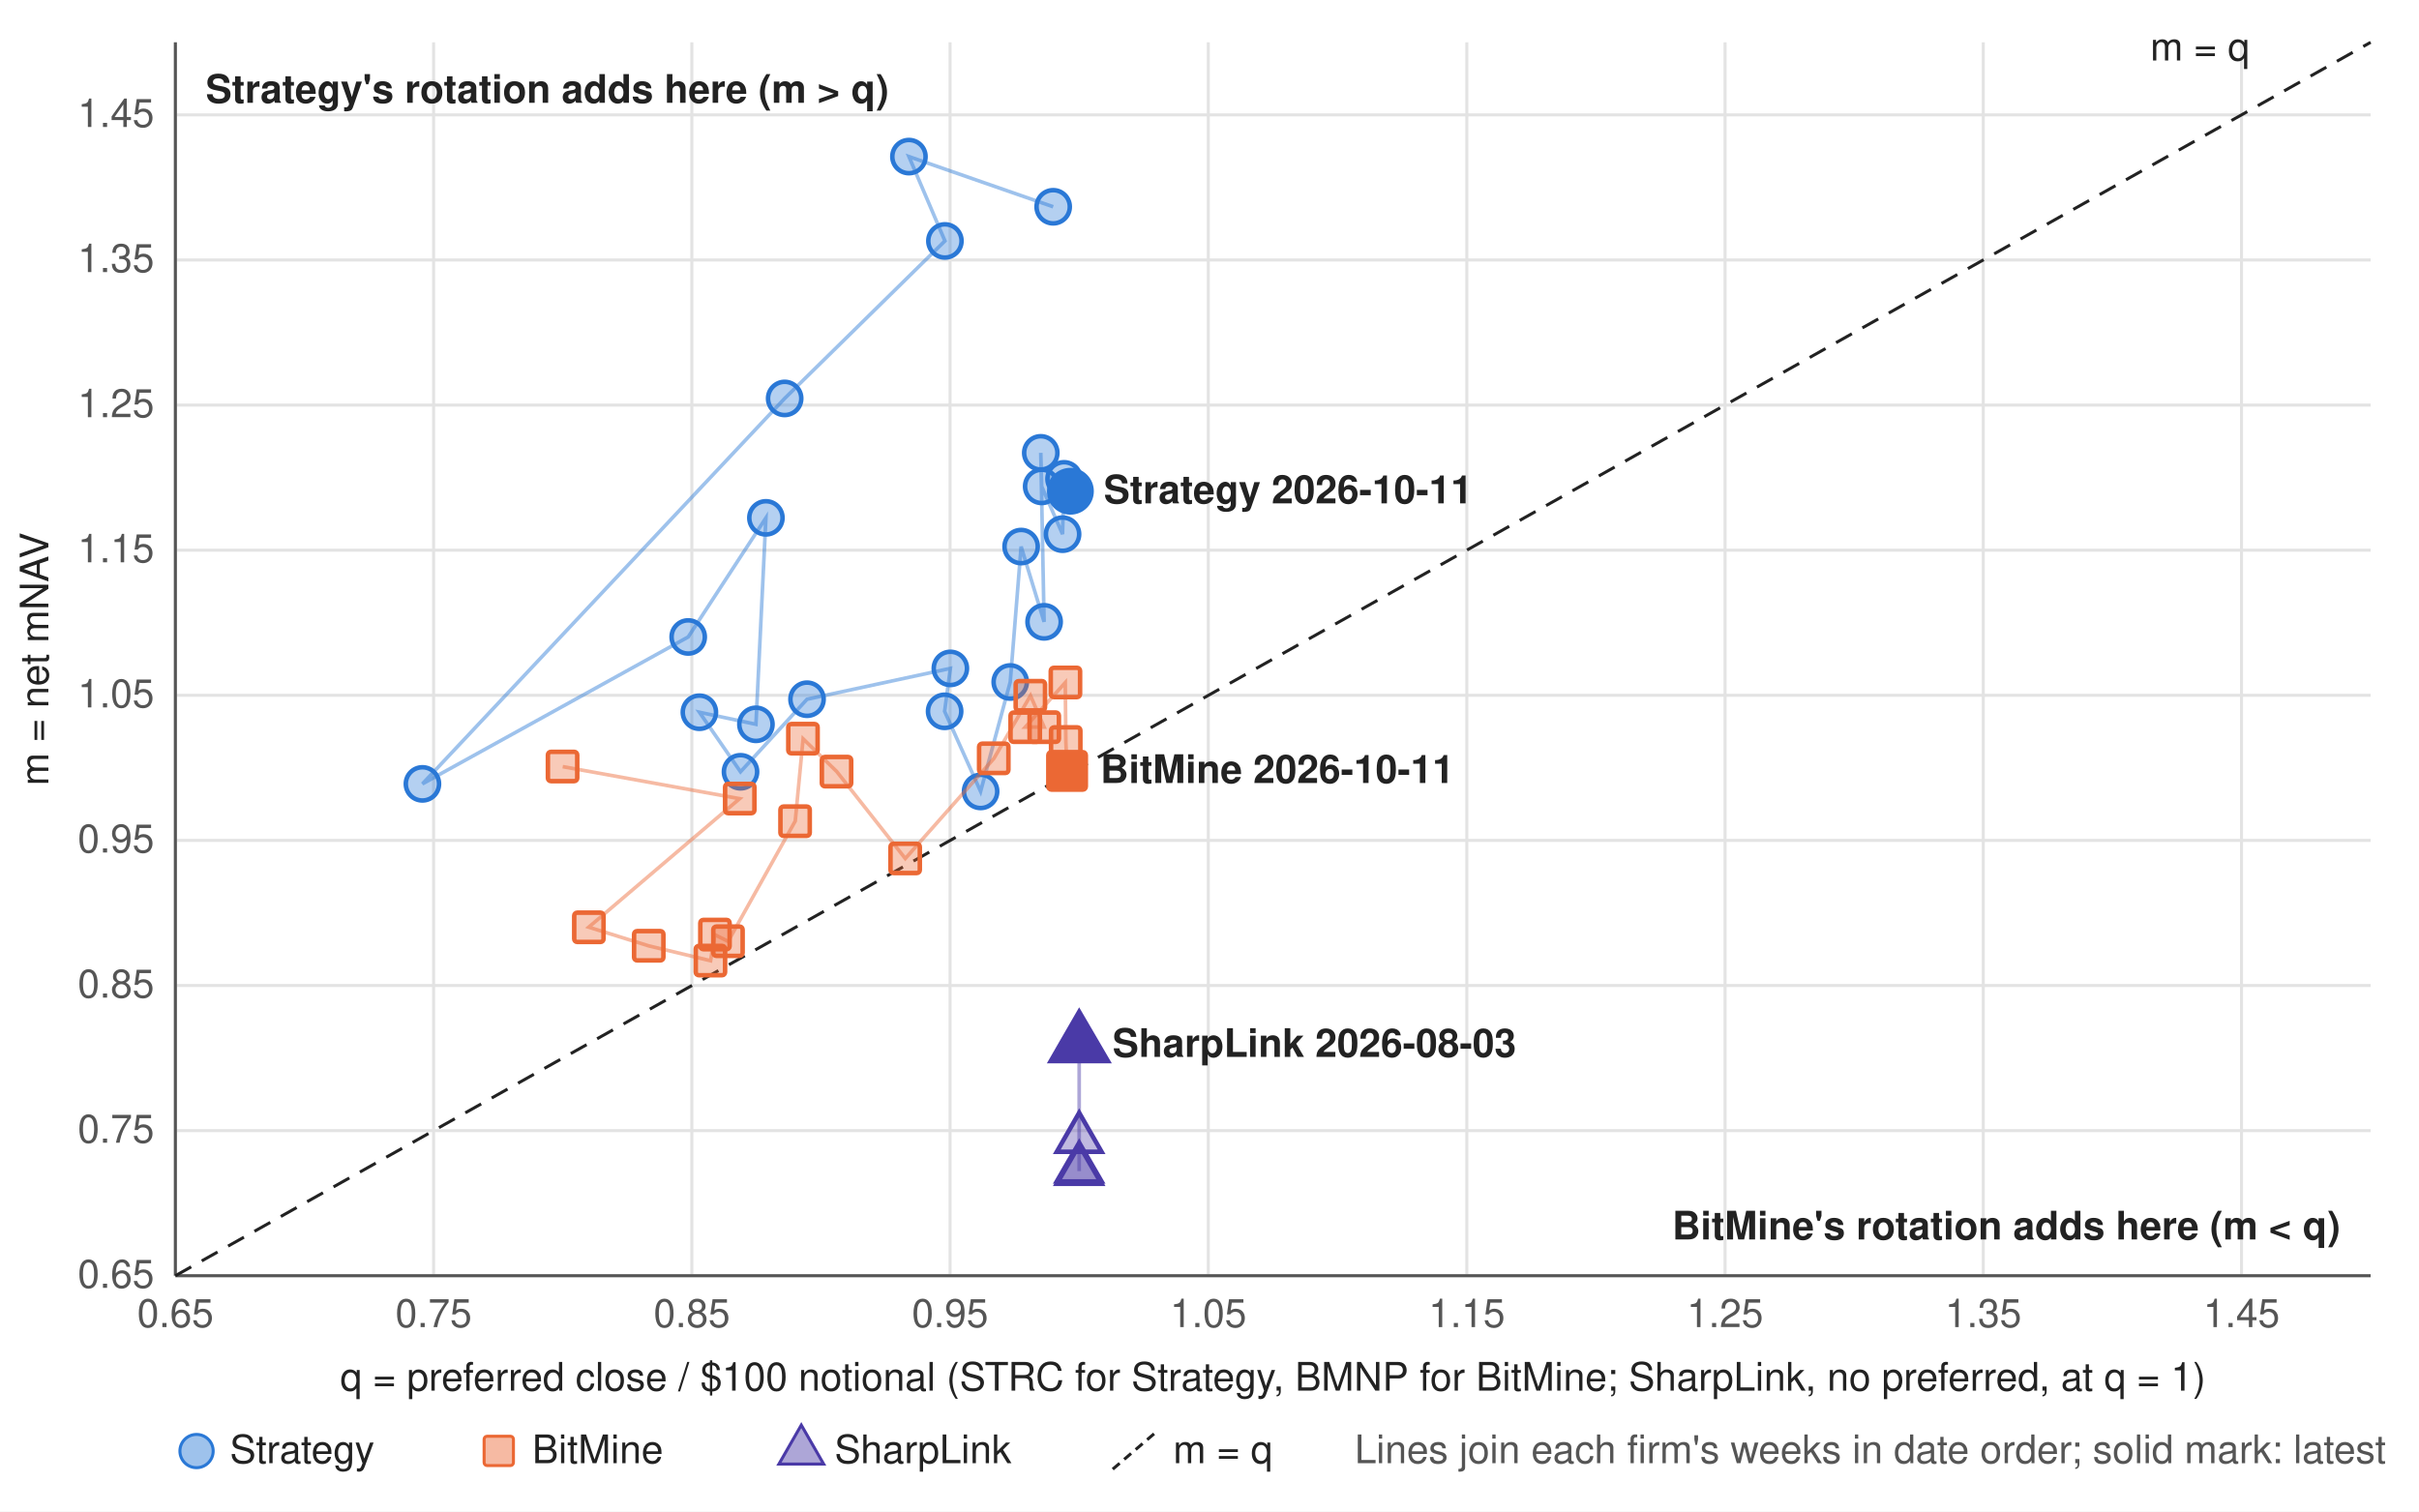
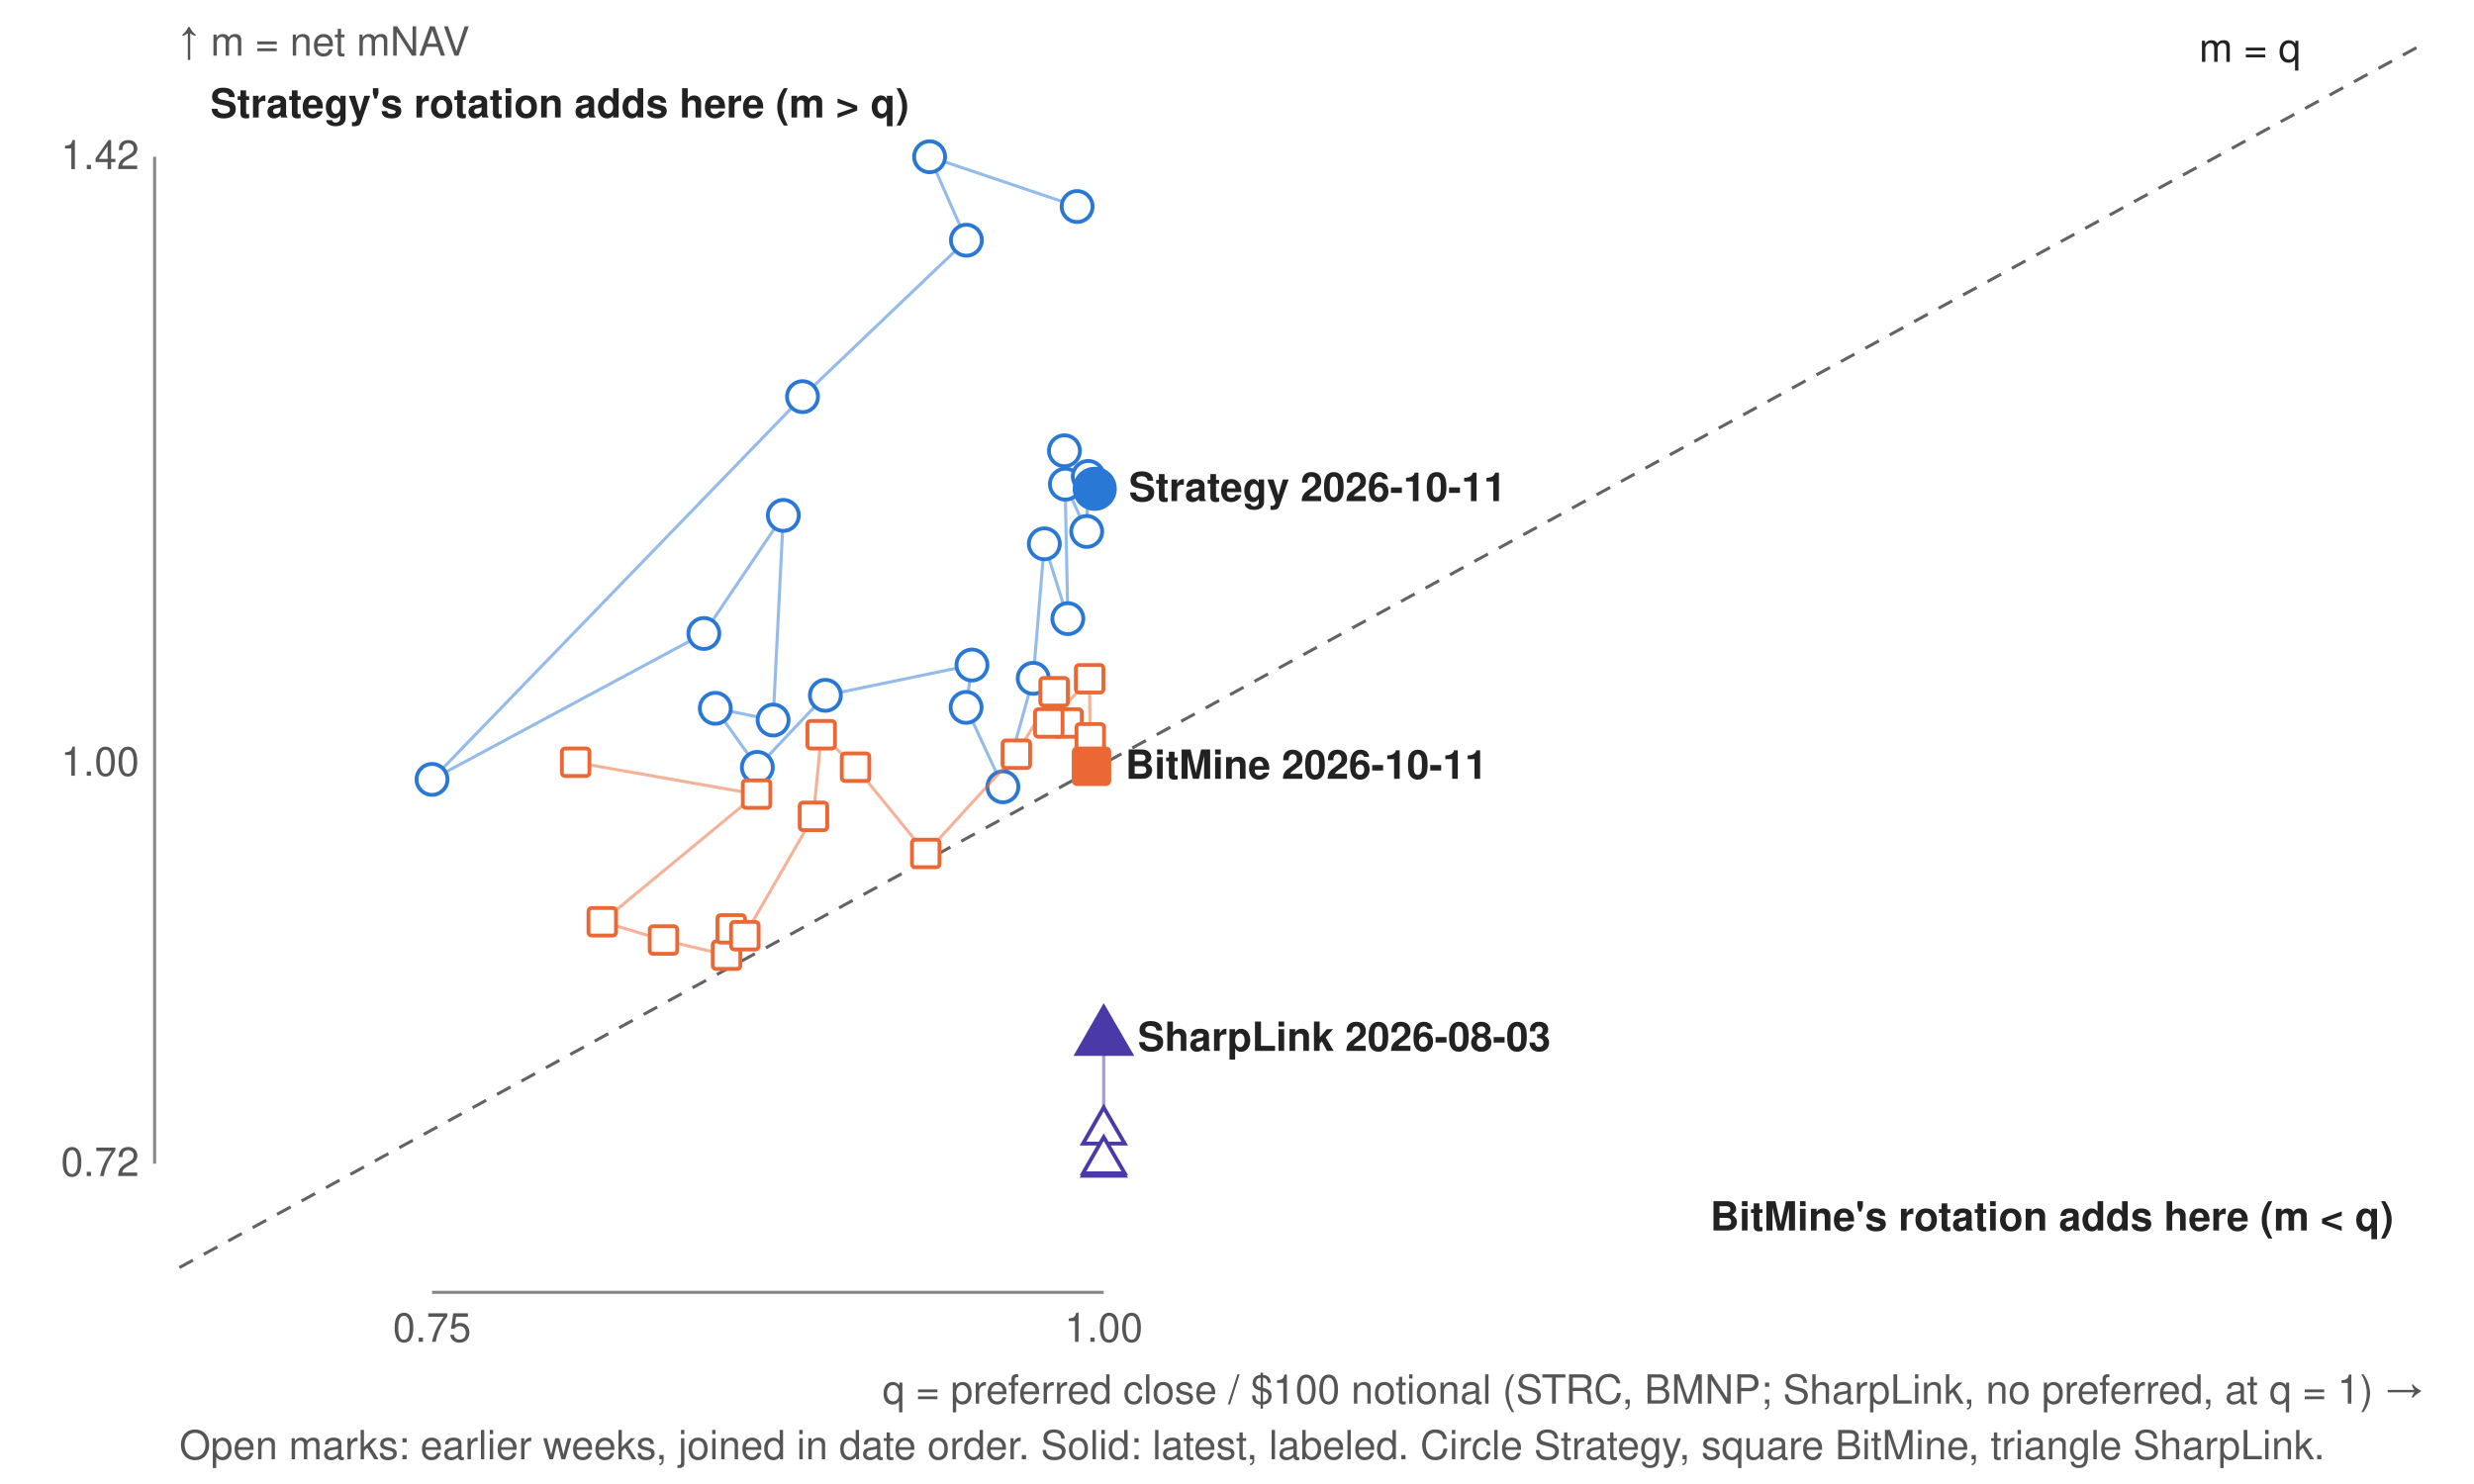
- <svg xmlns="http://www.w3.org/2000/svg" viewBox="0 0 800 500" width="800" height="500" role="img" aria-label="Break-even map: net mNAV m against preferred price over notional q, one mark per firm-week" font-family="Helvetica, Arial, sans-serif" font-size="13" fill="#222">
-   <rect width="800" height="500" fill="#fff" />
-   <line x1="58.0" x2="58.0" y1="14" y2="422" stroke="#e3e3e3" />
-   <line x1="58" x2="784" y1="422.0" y2="422.0" stroke="#e3e3e3" />
-   <text x="58.0" y="439" text-anchor="middle" fill="#555">0.65</text>
-   <text x="51" y="426.0" text-anchor="end" fill="#555">0.65</text>
-   <line x1="143.4" x2="143.4" y1="14" y2="422" stroke="#e3e3e3" />
-   <line x1="58" x2="784" y1="374.0" y2="374.0" stroke="#e3e3e3" />
-   <text x="143.4" y="439" text-anchor="middle" fill="#555">0.75</text>
-   <text x="51" y="378.0" text-anchor="end" fill="#555">0.75</text>
-   <line x1="228.8" x2="228.8" y1="14" y2="422" stroke="#e3e3e3" />
-   <line x1="58" x2="784" y1="326.0" y2="326.0" stroke="#e3e3e3" />
-   <text x="228.8" y="439" text-anchor="middle" fill="#555">0.85</text>
-   <text x="51" y="330.0" text-anchor="end" fill="#555">0.85</text>
-   <line x1="314.2" x2="314.2" y1="14" y2="422" stroke="#e3e3e3" />
-   <line x1="58" x2="784" y1="278.0" y2="278.0" stroke="#e3e3e3" />
-   <text x="314.2" y="439" text-anchor="middle" fill="#555">0.95</text>
-   <text x="51" y="282.0" text-anchor="end" fill="#555">0.95</text>
-   <line x1="399.6" x2="399.6" y1="14" y2="422" stroke="#e3e3e3" />
-   <line x1="58" x2="784" y1="230.0" y2="230.0" stroke="#e3e3e3" />
-   <text x="399.6" y="439" text-anchor="middle" fill="#555">1.05</text>
-   <text x="51" y="234.0" text-anchor="end" fill="#555">1.05</text>
-   <line x1="485.1" x2="485.1" y1="14" y2="422" stroke="#e3e3e3" />
-   <line x1="58" x2="784" y1="182.0" y2="182.0" stroke="#e3e3e3" />
-   <text x="485.1" y="439" text-anchor="middle" fill="#555">1.15</text>
-   <text x="51" y="186.0" text-anchor="end" fill="#555">1.15</text>
-   <line x1="570.5" x2="570.5" y1="14" y2="422" stroke="#e3e3e3" />
-   <line x1="58" x2="784" y1="134.0" y2="134.0" stroke="#e3e3e3" />
-   <text x="570.5" y="439" text-anchor="middle" fill="#555">1.25</text>
-   <text x="51" y="138.0" text-anchor="end" fill="#555">1.25</text>
-   <line x1="655.9" x2="655.9" y1="14" y2="422" stroke="#e3e3e3" />
-   <line x1="58" x2="784" y1="86.0" y2="86.0" stroke="#e3e3e3" />
-   <text x="655.9" y="439" text-anchor="middle" fill="#555">1.35</text>
-   <text x="51" y="90.0" text-anchor="end" fill="#555">1.35</text>
-   <line x1="741.3" x2="741.3" y1="14" y2="422" stroke="#e3e3e3" />
-   <line x1="58" x2="784" y1="38.0" y2="38.0" stroke="#e3e3e3" />
-   <text x="741.3" y="439" text-anchor="middle" fill="#555">1.45</text>
-   <text x="51" y="42.0" text-anchor="end" fill="#555">1.45</text>
-   <line x1="58" x2="784" y1="422" y2="422" stroke="#555" />
-   <line x1="58" x2="58" y1="14" y2="422" stroke="#555" />
-   <text x="421.0" y="460" text-anchor="middle">q = preferred close / $100 notional (STRC for Strategy, BMNP for BitMine; SharpLink, no preferred, at q = 1)</text>
-   <text transform="translate(16 218.0) rotate(-90)" text-anchor="middle">m = net mNAV</text>
-   <line x1="58.0" y1="422.0" x2="784.0" y2="14.0" stroke="#222" stroke-dasharray="6 4" />
+ <svg xmlns="http://www.w3.org/2000/svg" viewBox="0 0 800 480" width="800" height="480" role="img" aria-label="Break-even map: net mNAV m against preferred price over notional q, one mark per firm-week" font-family="Helvetica, Arial, sans-serif" font-size="13" fill="#222">
+   <rect width="800" height="480" fill="#fff" />
+   <line x1="139.7" x2="356.9" y1="418" y2="418" stroke="#888" />
+   <line x1="50" x2="50" y1="50.7" y2="376.4" stroke="#888" />
+   <text x="139.7" y="434" text-anchor="middle" fill="#555">0.75</text>
+   <text x="356.9" y="434" text-anchor="middle" fill="#555">1.00</text>
+   <text x="45" y="380.4" text-anchor="end" fill="#555">0.72</text>
+   <text x="45" y="250.9" text-anchor="end" fill="#555">1.00</text>
+   <text x="45" y="54.7" text-anchor="end" fill="#555">1.42</text>
+   <text x="784" y="454" text-anchor="end" fill="#555">q = preferred close / $100 notional (STRC, BMNP; SharpLink, no preferred, at q = 1) →</text>
+   <text x="58" y="18" fill="#555">↑ m = net mNAV</text>
+   <line x1="58.0" y1="410.0" x2="784.0" y2="14.0" stroke="#222" stroke-dasharray="5 4" stroke-opacity="0.7" />
  <text x="744.0" y="20.0" text-anchor="end">m = q</text>
-   <text x="68" y="34" font-weight="bold">Strategy's rotation adds here (m &gt; q)</text>
-   <text x="774" y="410" text-anchor="end" font-weight="bold">BitMine's rotation adds here (m &lt; q)</text>
-   <polyline points="348.3,68.4 300.6,51.8 312.5,79.7 259.5,131.8 139.7,259.3 227.6,210.7 253.3,171.3 250.0,239.6 231.3,235.6 244.9,255.3 266.9,231.3 314.3,221.1 312.4,235.3 324.3,261.8 334.1,225.6 337.7,180.8 345.3,205.7 344.2,149.8 344.5,160.9 351.4,176.7 351.9,158.4 354.0,162.5" fill="none" stroke="#2a78d6" stroke-opacity="0.45" stroke-width="1.2" />
-   <circle cx="348.3" cy="68.4" r="5.5" style="fill:#2a78d6;fill-opacity:0.35;stroke:#2a78d6;stroke-width:1.5" />
-   <circle cx="300.6" cy="51.8" r="5.5" style="fill:#2a78d6;fill-opacity:0.35;stroke:#2a78d6;stroke-width:1.5" />
-   <circle cx="312.5" cy="79.7" r="5.5" style="fill:#2a78d6;fill-opacity:0.35;stroke:#2a78d6;stroke-width:1.5" />
-   <circle cx="259.5" cy="131.8" r="5.5" style="fill:#2a78d6;fill-opacity:0.35;stroke:#2a78d6;stroke-width:1.5" />
-   <circle cx="139.7" cy="259.3" r="5.5" style="fill:#2a78d6;fill-opacity:0.35;stroke:#2a78d6;stroke-width:1.5" />
-   <circle cx="227.6" cy="210.7" r="5.5" style="fill:#2a78d6;fill-opacity:0.35;stroke:#2a78d6;stroke-width:1.5" />
-   <circle cx="253.3" cy="171.3" r="5.5" style="fill:#2a78d6;fill-opacity:0.35;stroke:#2a78d6;stroke-width:1.5" />
-   <circle cx="250.0" cy="239.6" r="5.5" style="fill:#2a78d6;fill-opacity:0.35;stroke:#2a78d6;stroke-width:1.5" />
-   <circle cx="231.3" cy="235.6" r="5.5" style="fill:#2a78d6;fill-opacity:0.35;stroke:#2a78d6;stroke-width:1.5" />
-   <circle cx="244.9" cy="255.3" r="5.5" style="fill:#2a78d6;fill-opacity:0.35;stroke:#2a78d6;stroke-width:1.5" />
-   <circle cx="266.9" cy="231.3" r="5.5" style="fill:#2a78d6;fill-opacity:0.35;stroke:#2a78d6;stroke-width:1.5" />
-   <circle cx="314.3" cy="221.1" r="5.5" style="fill:#2a78d6;fill-opacity:0.35;stroke:#2a78d6;stroke-width:1.5" />
-   <circle cx="312.4" cy="235.3" r="5.5" style="fill:#2a78d6;fill-opacity:0.35;stroke:#2a78d6;stroke-width:1.5" />
-   <circle cx="324.3" cy="261.8" r="5.5" style="fill:#2a78d6;fill-opacity:0.35;stroke:#2a78d6;stroke-width:1.5" />
-   <circle cx="334.1" cy="225.6" r="5.5" style="fill:#2a78d6;fill-opacity:0.35;stroke:#2a78d6;stroke-width:1.5" />
-   <circle cx="337.7" cy="180.8" r="5.5" style="fill:#2a78d6;fill-opacity:0.35;stroke:#2a78d6;stroke-width:1.5" />
-   <circle cx="345.3" cy="205.7" r="5.5" style="fill:#2a78d6;fill-opacity:0.35;stroke:#2a78d6;stroke-width:1.5" />
-   <circle cx="344.2" cy="149.8" r="5.5" style="fill:#2a78d6;fill-opacity:0.35;stroke:#2a78d6;stroke-width:1.5" />
-   <circle cx="344.5" cy="160.9" r="5.5" style="fill:#2a78d6;fill-opacity:0.35;stroke:#2a78d6;stroke-width:1.5" />
-   <circle cx="351.4" cy="176.7" r="5.5" style="fill:#2a78d6;fill-opacity:0.35;stroke:#2a78d6;stroke-width:1.5" />
-   <circle cx="351.9" cy="158.4" r="5.5" style="fill:#2a78d6;fill-opacity:0.35;stroke:#2a78d6;stroke-width:1.5" />
-   <polyline points="186.1,253.6 244.6,264.2 194.7,306.7 214.6,312.9 235.0,317.8 236.4,309.2 240.8,311.4 263.0,271.6 265.6,244.4 276.7,255.2 299.4,284.0 328.7,250.9 340.8,230.1 345.3,240.5 339.1,240.5 352.3,225.8 352.5,245.5 352.9,255.0" fill="none" stroke="#eb6834" stroke-opacity="0.45" stroke-width="1.2" />
-   <rect x="181.2" y="248.7" width="9.7" height="9.7" rx="1" style="fill:#eb6834;fill-opacity:0.35;stroke:#eb6834;stroke-width:1.5" />
-   <rect x="239.8" y="259.3" width="9.7" height="9.7" rx="1" style="fill:#eb6834;fill-opacity:0.35;stroke:#eb6834;stroke-width:1.5" />
-   <rect x="189.9" y="301.9" width="9.7" height="9.7" rx="1" style="fill:#eb6834;fill-opacity:0.35;stroke:#eb6834;stroke-width:1.5" />
-   <rect x="209.7" y="308.0" width="9.7" height="9.7" rx="1" style="fill:#eb6834;fill-opacity:0.35;stroke:#eb6834;stroke-width:1.5" />
-   <rect x="230.1" y="312.9" width="9.7" height="9.7" rx="1" style="fill:#eb6834;fill-opacity:0.35;stroke:#eb6834;stroke-width:1.5" />
-   <rect x="231.6" y="304.3" width="9.7" height="9.7" rx="1" style="fill:#eb6834;fill-opacity:0.35;stroke:#eb6834;stroke-width:1.5" />
-   <rect x="235.9" y="306.5" width="9.7" height="9.7" rx="1" style="fill:#eb6834;fill-opacity:0.35;stroke:#eb6834;stroke-width:1.5" />
-   <rect x="258.1" y="266.8" width="9.7" height="9.7" rx="1" style="fill:#eb6834;fill-opacity:0.35;stroke:#eb6834;stroke-width:1.5" />
-   <rect x="260.7" y="239.5" width="9.7" height="9.7" rx="1" style="fill:#eb6834;fill-opacity:0.35;stroke:#eb6834;stroke-width:1.5" />
-   <rect x="271.8" y="250.4" width="9.7" height="9.7" rx="1" style="fill:#eb6834;fill-opacity:0.35;stroke:#eb6834;stroke-width:1.5" />
-   <rect x="294.5" y="279.1" width="9.7" height="9.7" rx="1" style="fill:#eb6834;fill-opacity:0.35;stroke:#eb6834;stroke-width:1.5" />
-   <rect x="323.8" y="246.0" width="9.7" height="9.7" rx="1" style="fill:#eb6834;fill-opacity:0.35;stroke:#eb6834;stroke-width:1.5" />
-   <rect x="335.9" y="225.3" width="9.7" height="9.7" rx="1" style="fill:#eb6834;fill-opacity:0.35;stroke:#eb6834;stroke-width:1.5" />
-   <rect x="340.5" y="235.7" width="9.7" height="9.7" rx="1" style="fill:#eb6834;fill-opacity:0.35;stroke:#eb6834;stroke-width:1.5" />
-   <rect x="334.2" y="235.7" width="9.7" height="9.7" rx="1" style="fill:#eb6834;fill-opacity:0.35;stroke:#eb6834;stroke-width:1.5" />
-   <rect x="347.5" y="220.9" width="9.7" height="9.7" rx="1" style="fill:#eb6834;fill-opacity:0.35;stroke:#eb6834;stroke-width:1.5" />
-   <rect x="347.6" y="240.6" width="9.7" height="9.7" rx="1" style="fill:#eb6834;fill-opacity:0.35;stroke:#eb6834;stroke-width:1.5" />
-   <polyline points="356.9,376.7 356.9,387.4 356.9,386.6 356.9,345.6" fill="none" stroke="#4a3aa7" stroke-opacity="0.45" stroke-width="1.2" />
-   <path d="M356.9,368.1L364.3,381.0L349.5,381.0Z" style="fill:#4a3aa7;fill-opacity:0.35;stroke:#4a3aa7;stroke-width:1.5" />
-   <path d="M356.9,378.8L364.3,391.6L349.5,391.6Z" style="fill:#4a3aa7;fill-opacity:0.35;stroke:#4a3aa7;stroke-width:1.5" />
-   <path d="M356.9,378.0L364.3,390.8L349.5,390.8Z" style="fill:#4a3aa7;fill-opacity:0.35;stroke:#4a3aa7;stroke-width:1.5" />
-   <circle cx="354.0" cy="162.5" r="7.0" style="fill:#2a78d6;stroke:#2a78d6;stroke-width:1.5" />
-   <text x="365.0" y="166.5" font-weight="bold">Strategy 2026-10-11</text>
-   <rect x="346.7" y="248.8" width="12.4" height="12.4" rx="1" style="fill:#eb6834;stroke:#eb6834;stroke-width:1.5" />
-   <text x="363.9" y="259.0" font-weight="bold">BitMine 2026-10-11</text>
-   <path d="M356.9,334.7L366.4,351.0L347.5,351.0Z" style="fill:#4a3aa7;stroke:#4a3aa7;stroke-width:1.5" />
-   <text x="367.9" y="349.6" font-weight="bold">SharpLink 2026-08-03</text>
-   <circle cx="65.0" cy="480.0" r="5.5" style="fill:#2a78d6;fill-opacity:0.45;stroke:#2a78d6" />
-   <text x="76" y="484">Strategy</text>
-   <rect x="160.1" y="475.1" width="9.7" height="9.7" rx="1" style="fill:#eb6834;fill-opacity:0.45;stroke:#eb6834" />
-   <text x="176" y="484">BitMine</text>
-   <path d="M265.0,471.4L272.4,484.3L257.6,484.3Z" style="fill:#4a3aa7;fill-opacity:0.45;stroke:#4a3aa7" />
-   <text x="276" y="484">SharpLink</text>
-   <line x1="368" y1="486" x2="382" y2="474" stroke="#222" stroke-dasharray="3 2" />
-   <text x="388" y="484">m = q</text>
-   <text x="448" y="484" fill="#555">Lines join each firm's weeks in date order; solid mark: latest</text>
+   <text x="68" y="38" font-weight="bold">Strategy's rotation adds here (m &gt; q)</text>
+   <text x="774" y="398" text-anchor="end" font-weight="bold">BitMine's rotation adds here (m &lt; q)</text>
+   <polyline points="348.3,66.8 300.6,50.7 312.5,77.7 259.5,128.3 139.7,252.1 227.6,204.9 253.3,166.7 250.0,232.9 231.3,229.1 244.9,248.2 266.9,224.9 314.3,215.1 312.4,228.8 324.3,254.5 334.1,219.4 337.7,175.9 345.3,200.1 344.2,145.8 344.5,156.6 351.4,171.9 351.9,154.1 354.0,158.1" fill="none" stroke="#2a78d6" stroke-opacity="0.5" stroke-width="1" />
+   <circle cx="348.3" cy="66.8" r="5.0" style="fill:#fff;stroke:#2a78d6;stroke-width:1.25" />
+   <circle cx="300.6" cy="50.7" r="5.0" style="fill:#fff;stroke:#2a78d6;stroke-width:1.25" />
+   <circle cx="312.5" cy="77.7" r="5.0" style="fill:#fff;stroke:#2a78d6;stroke-width:1.25" />
+   <circle cx="259.5" cy="128.3" r="5.0" style="fill:#fff;stroke:#2a78d6;stroke-width:1.25" />
+   <circle cx="139.7" cy="252.1" r="5.0" style="fill:#fff;stroke:#2a78d6;stroke-width:1.25" />
+   <circle cx="227.6" cy="204.9" r="5.0" style="fill:#fff;stroke:#2a78d6;stroke-width:1.25" />
+   <circle cx="253.3" cy="166.7" r="5.0" style="fill:#fff;stroke:#2a78d6;stroke-width:1.25" />
+   <circle cx="250.0" cy="232.9" r="5.0" style="fill:#fff;stroke:#2a78d6;stroke-width:1.25" />
+   <circle cx="231.3" cy="229.1" r="5.0" style="fill:#fff;stroke:#2a78d6;stroke-width:1.25" />
+   <circle cx="244.9" cy="248.2" r="5.0" style="fill:#fff;stroke:#2a78d6;stroke-width:1.25" />
+   <circle cx="266.9" cy="224.9" r="5.0" style="fill:#fff;stroke:#2a78d6;stroke-width:1.25" />
+   <circle cx="314.3" cy="215.1" r="5.0" style="fill:#fff;stroke:#2a78d6;stroke-width:1.25" />
+   <circle cx="312.4" cy="228.8" r="5.0" style="fill:#fff;stroke:#2a78d6;stroke-width:1.25" />
+   <circle cx="324.3" cy="254.5" r="5.0" style="fill:#fff;stroke:#2a78d6;stroke-width:1.25" />
+   <circle cx="334.1" cy="219.4" r="5.0" style="fill:#fff;stroke:#2a78d6;stroke-width:1.25" />
+   <circle cx="337.7" cy="175.9" r="5.0" style="fill:#fff;stroke:#2a78d6;stroke-width:1.25" />
+   <circle cx="345.3" cy="200.1" r="5.0" style="fill:#fff;stroke:#2a78d6;stroke-width:1.25" />
+   <circle cx="344.2" cy="145.8" r="5.0" style="fill:#fff;stroke:#2a78d6;stroke-width:1.25" />
+   <circle cx="344.5" cy="156.6" r="5.0" style="fill:#fff;stroke:#2a78d6;stroke-width:1.25" />
+   <circle cx="351.4" cy="171.9" r="5.0" style="fill:#fff;stroke:#2a78d6;stroke-width:1.25" />
+   <circle cx="351.9" cy="154.1" r="5.0" style="fill:#fff;stroke:#2a78d6;stroke-width:1.25" />
+   <polyline points="186.1,246.6 244.6,256.9 194.7,298.1 214.6,304.1 235.0,308.9 236.4,300.5 240.8,302.6 263.0,264.1 265.6,237.6 276.7,248.1 299.4,276.0 328.7,243.9 340.8,223.8 345.3,233.9 339.1,233.9 352.3,219.6 352.5,238.7 352.9,247.9" fill="none" stroke="#eb6834" stroke-opacity="0.5" stroke-width="1" />
+   <rect x="181.7" y="242.1" width="8.9" height="8.9" rx="1" style="fill:#fff;stroke:#eb6834;stroke-width:1.25" />
+   <rect x="240.2" y="252.4" width="8.9" height="8.9" rx="1" style="fill:#fff;stroke:#eb6834;stroke-width:1.25" />
+   <rect x="190.3" y="293.7" width="8.9" height="8.9" rx="1" style="fill:#fff;stroke:#eb6834;stroke-width:1.25" />
+   <rect x="210.1" y="299.6" width="8.9" height="8.9" rx="1" style="fill:#fff;stroke:#eb6834;stroke-width:1.25" />
+   <rect x="230.5" y="304.5" width="8.9" height="8.9" rx="1" style="fill:#fff;stroke:#eb6834;stroke-width:1.25" />
+   <rect x="232.0" y="296.0" width="8.9" height="8.9" rx="1" style="fill:#fff;stroke:#eb6834;stroke-width:1.25" />
+   <rect x="236.4" y="298.2" width="8.9" height="8.9" rx="1" style="fill:#fff;stroke:#eb6834;stroke-width:1.25" />
+   <rect x="258.6" y="259.6" width="8.9" height="8.9" rx="1" style="fill:#fff;stroke:#eb6834;stroke-width:1.25" />
+   <rect x="261.1" y="233.2" width="8.9" height="8.9" rx="1" style="fill:#fff;stroke:#eb6834;stroke-width:1.25" />
+   <rect x="272.2" y="243.7" width="8.9" height="8.9" rx="1" style="fill:#fff;stroke:#eb6834;stroke-width:1.25" />
+   <rect x="294.9" y="271.6" width="8.9" height="8.9" rx="1" style="fill:#fff;stroke:#eb6834;stroke-width:1.25" />
+   <rect x="324.2" y="239.5" width="8.9" height="8.9" rx="1" style="fill:#fff;stroke:#eb6834;stroke-width:1.25" />
+   <rect x="336.4" y="219.3" width="8.9" height="8.9" rx="1" style="fill:#fff;stroke:#eb6834;stroke-width:1.25" />
+   <rect x="340.9" y="229.4" width="8.9" height="8.9" rx="1" style="fill:#fff;stroke:#eb6834;stroke-width:1.25" />
+   <rect x="334.7" y="229.4" width="8.9" height="8.9" rx="1" style="fill:#fff;stroke:#eb6834;stroke-width:1.25" />
+   <rect x="347.9" y="215.1" width="8.9" height="8.9" rx="1" style="fill:#fff;stroke:#eb6834;stroke-width:1.25" />
+   <rect x="348.1" y="234.2" width="8.9" height="8.9" rx="1" style="fill:#fff;stroke:#eb6834;stroke-width:1.25" />
+   <polyline points="356.9,366.0 356.9,376.4 356.9,375.6 356.9,335.9" fill="none" stroke="#4a3aa7" stroke-opacity="0.5" stroke-width="1" />
+   <path d="M356.9,358.2L363.7,369.9L350.2,369.9Z" style="fill:#fff;stroke:#4a3aa7;stroke-width:1.25" />
+   <path d="M356.9,368.6L363.7,380.3L350.2,380.3Z" style="fill:#fff;stroke:#4a3aa7;stroke-width:1.25" />
+   <path d="M356.9,367.8L363.7,379.5L350.2,379.5Z" style="fill:#fff;stroke:#4a3aa7;stroke-width:1.25" />
+   <circle cx="354.0" cy="158.1" r="6.5" style="fill:#2a78d6;stroke:#2a78d6;stroke-width:1.25" />
+   <text x="365.0" y="162.1" font-weight="bold">Strategy 2026-10-11</text>
+   <rect x="347.2" y="242.1" width="11.5" height="11.5" rx="1" style="fill:#eb6834;stroke:#eb6834;stroke-width:1.25" />
+   <text x="363.9" y="251.9" font-weight="bold">BitMine 2026-10-11</text>
+   <path d="M356.9,325.7L365.7,340.9L348.2,340.9Z" style="fill:#4a3aa7;stroke:#4a3aa7;stroke-width:1.25" />
+   <text x="367.9" y="339.9" font-weight="bold">SharpLink 2026-08-03</text>
+   <text x="58" y="472" fill="#555">Open marks: earlier weeks, joined in date order. Solid: latest, labeled. Circle Strategy, square BitMine, triangle SharpLink.</text>
</svg>
